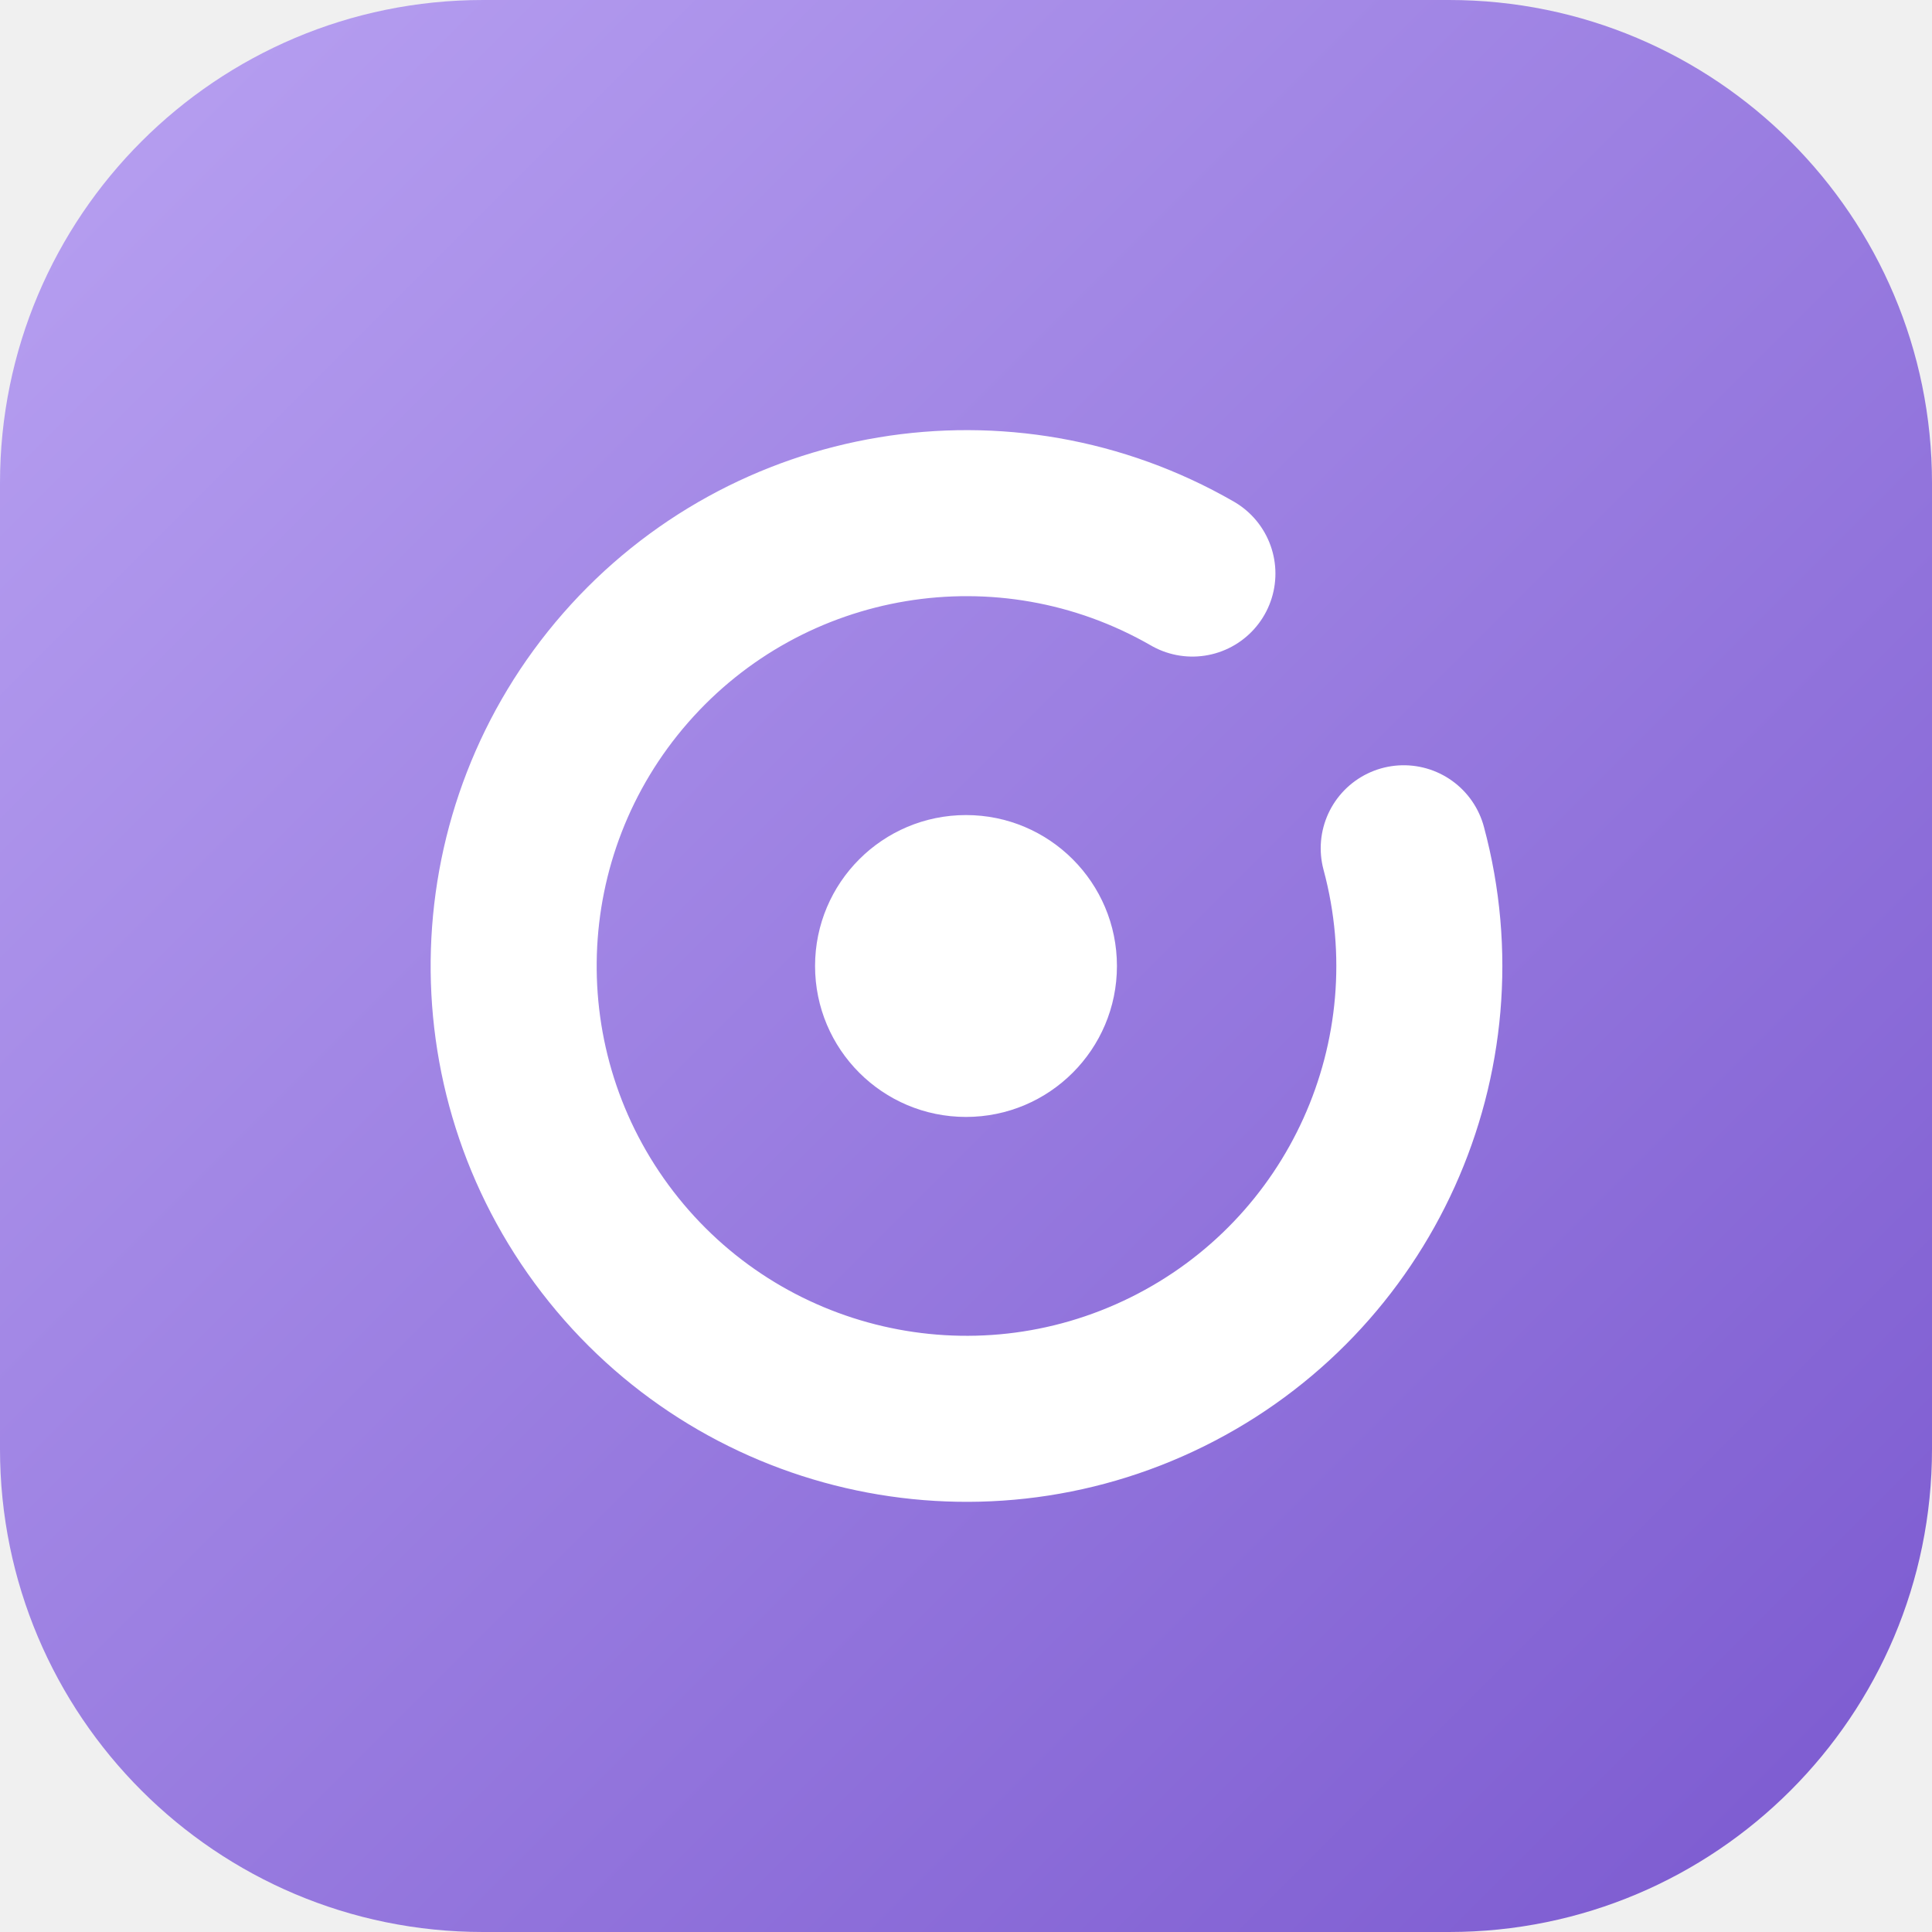
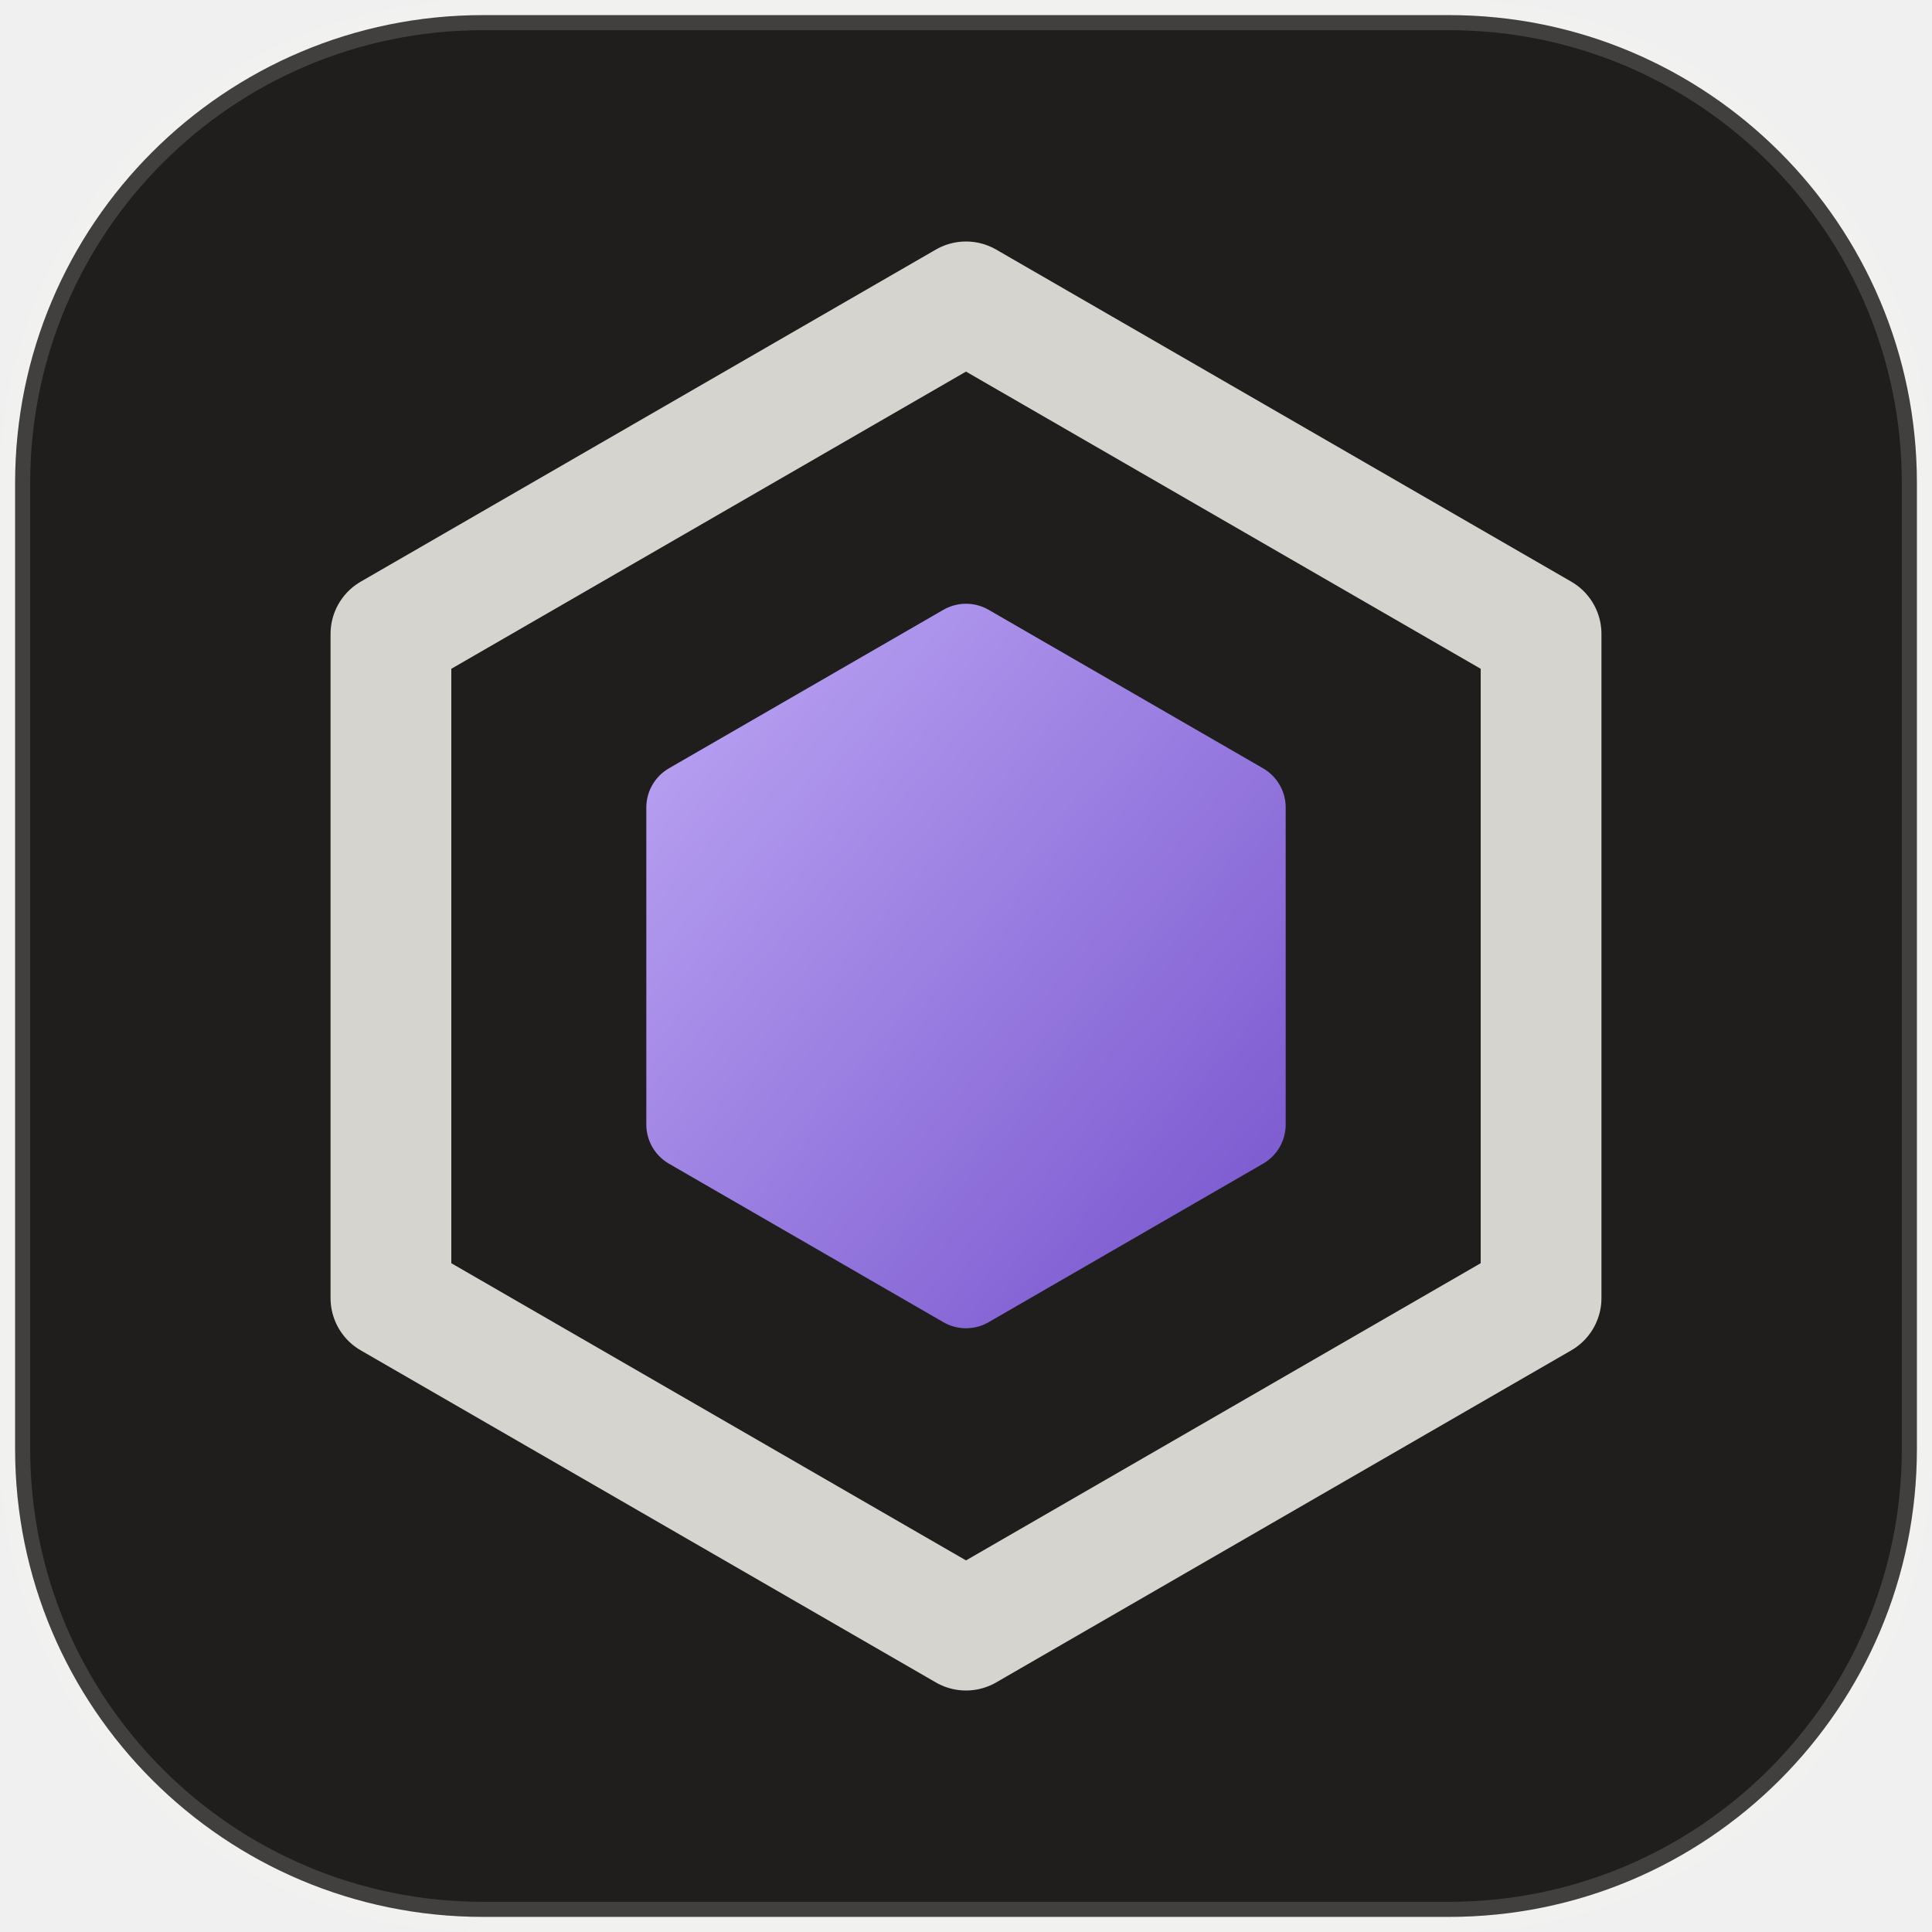
<svg xmlns="http://www.w3.org/2000/svg" viewBox="0 0 64 64" width="512" height="512">
  <defs>
    <linearGradient id="g" x1="0" y1="0" x2="1" y2="1">
      <stop offset="0" stop-color="#b9a2f2" />
      <stop offset="1" stop-color="#7a58cf" />
    </linearGradient>
  </defs>
-   <rect width="64" height="64" rx="16" fill="url(#g)" />
-   <path d="M46.500 28.100A15 15 0 1 1 39.500 19" fill="none" stroke="#fff" stroke-width="5.500" stroke-linecap="round" />
-   <circle cx="32" cy="32" r="5" fill="#fff" />
+   <rect x=".5" y=".5" width="63" height="63" rx="15.5" fill="#1f1e1d" stroke="#f5f4ee" stroke-opacity=".16" />
+   <polygon points="32,10 51.05,21 51.05,43 32,54 12.95,43 12.95,21" fill="none" stroke="#f5f4ee" stroke-opacity=".85" stroke-width="4" stroke-linejoin="round" />
+   <polygon points="32,21.5 41.09,26.75 41.09,37.25 32,42.5 22.91,37.25 22.91,26.75" fill="url(#g)" stroke="url(#g)" stroke-width="3" stroke-linejoin="round" />
</svg>
